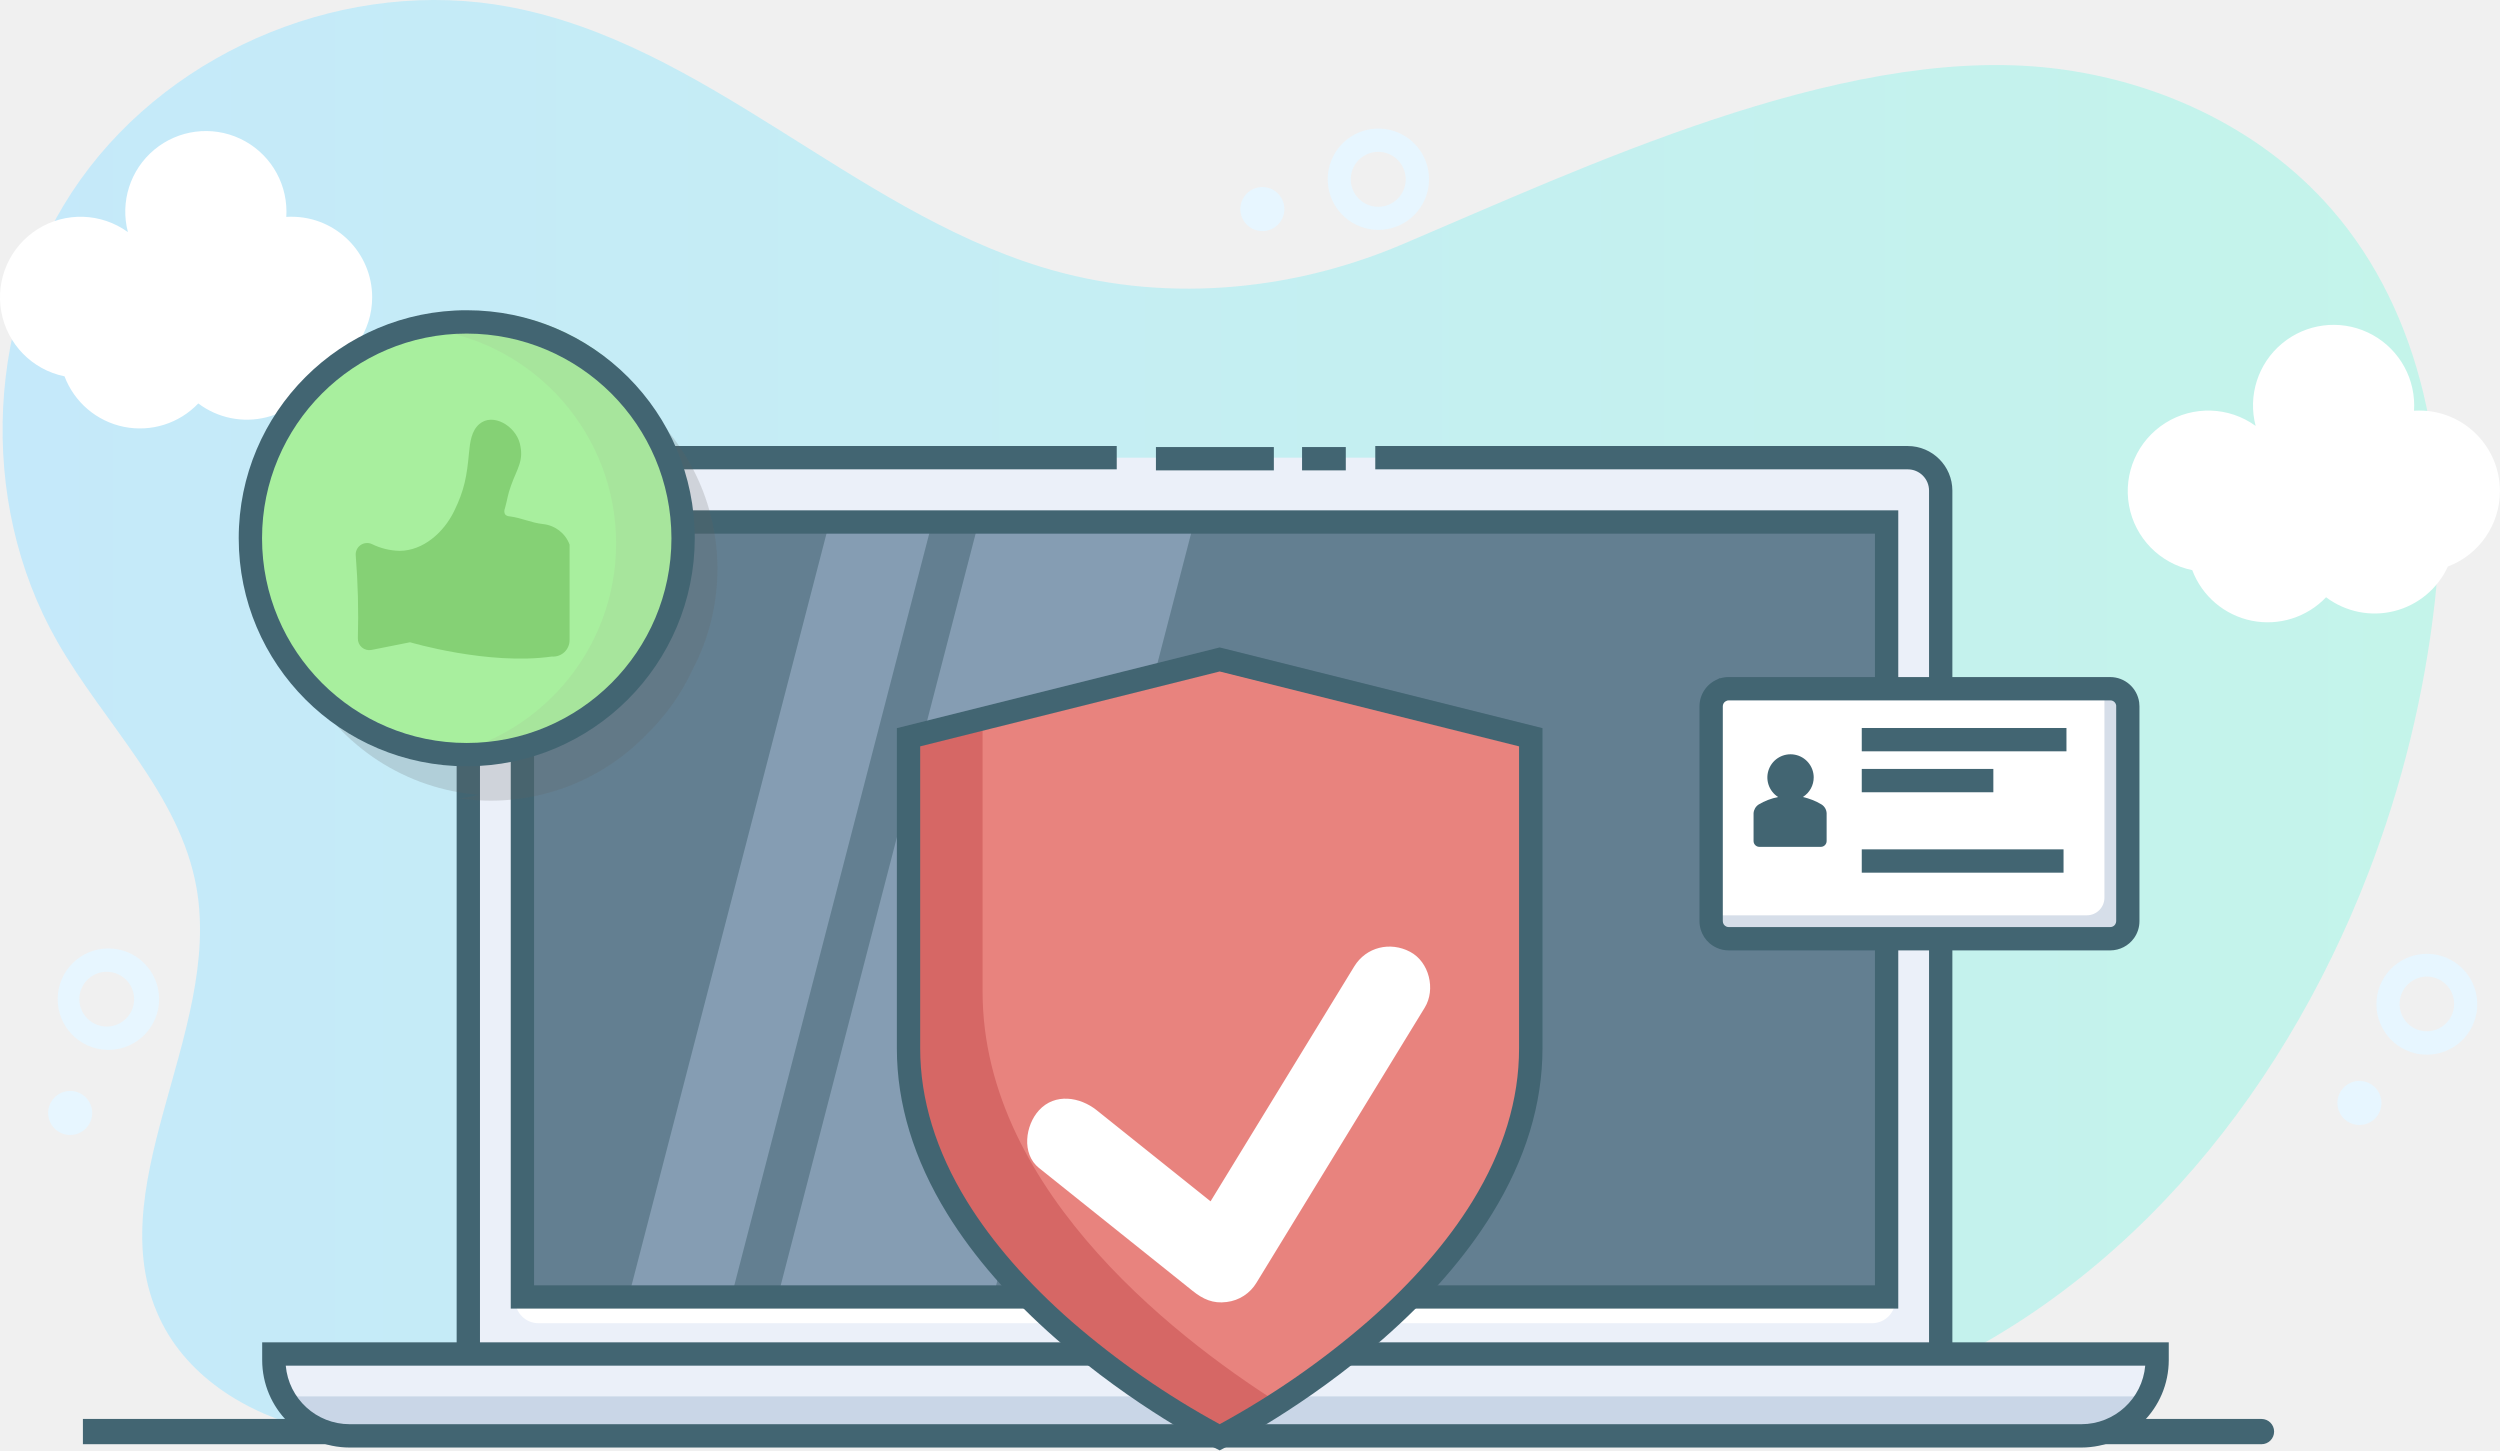
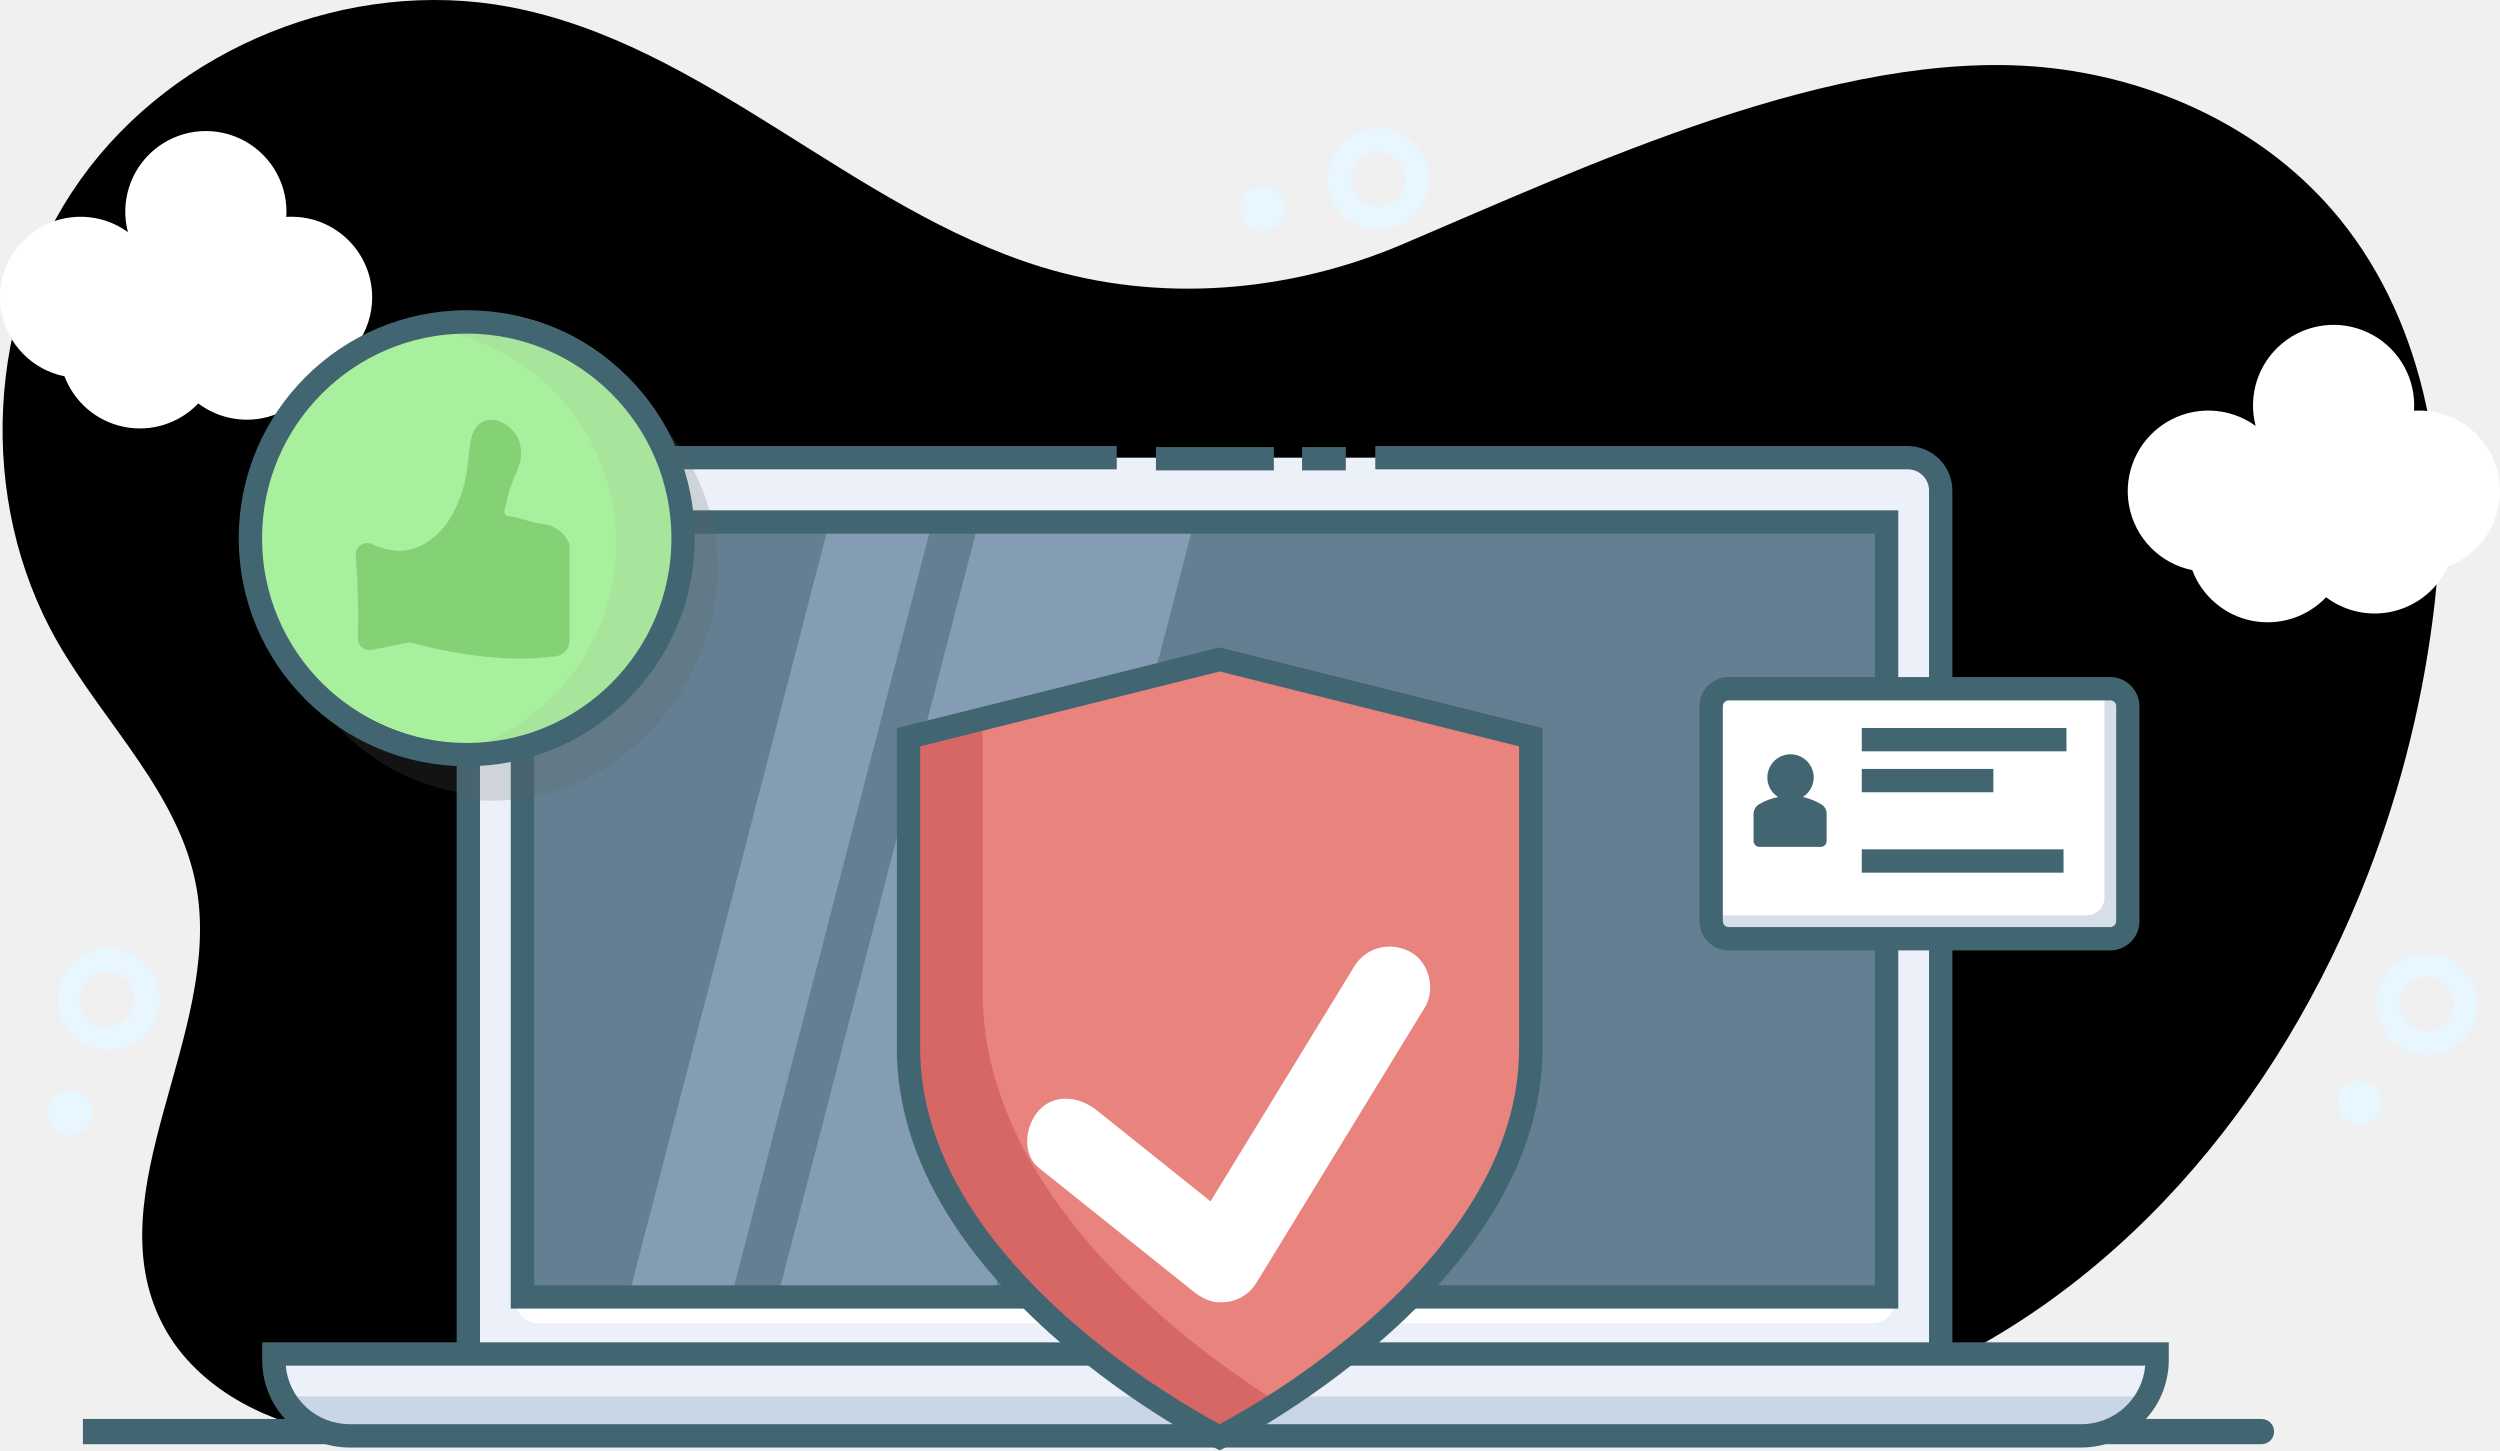
<svg xmlns="http://www.w3.org/2000/svg" viewBox="0 0 1286.04 746.09">
  <defs>
    <style>.cls-1{fill:url(#linear-gradient);}.cls-2{fill:#e7f6ff;}.cls-3{fill:none;}.cls-4{fill:#426572;}.cls-5{fill:#fff;}.cls-6{fill:#ebf0f9;}.cls-7{fill:#637f91;}.cls-10,.cls-8{opacity:0.5;}.cls-10,.cls-9{fill:#a7bcd5;}.cls-11{fill:#d6dee9;}.cls-12{fill:#e8837e;}.cls-13{fill:#d66765;}.cls-14{fill:#606060;opacity:0.2;}.cls-15{fill:#a8ef9e;}.cls-16{fill:#a7e59c;}.cls-17{fill:#85d175;}</style>
    <linearGradient id="linear-gradient" x1="1.32" y1="371.19" x2="1254.6" y2="371.19" gradientUnits="userSpaceOnUse">
-       <stop offset="0" stop-color="#c5e9fa" />
-       <stop offset="1" stop-color="#c4f4ea" />
+       <stop offset="0" stopColor="#c5e9fa" />
+       <stop offset="1" stopColor="#c4f4ea" />
    </linearGradient>
  </defs>
  <g id="Layer_2" data-name="Layer 2">
    <g id="Layer_1-2" data-name="Layer 1">
      <path class="cls-1" d="M1218.18,449.46c-45.45,117.68-130.9,220.78-249.59,266.09a431.14,431.14,0,0,1-47.21,14.95C836.7,752.09,744.06,744.58,666,705.24c-33.13-16.71-63.34-38.79-96.59-55.26S498.19,622.73,462,630.86c-31.16,7-57.45,27.06-83.92,44.93-62.4,42.13-137.43,75.47-211.32,61-34-6.65-67.48-25.07-83.27-55.86-34.9-68.07,30.92-149,17.59-224.28-8.53-48.18-47.49-84.26-71.71-126.78C-12.08,257.14-7.18,160.53,41.42,92.38S179.74-11.92,262,3.54C362.31,22.4,438.15,107.29,535.69,137.33c61,18.77,127.23,13.17,185.49-11.55,94.13-39.95,223.45-101.22,329.38-91.24,56.33,5.31,111.58,30.31,148.76,73,47,53.89,61.09,130.4,53.25,201.46A563.35,563.35,0,0,1,1218.18,449.46Z" />
      <path class="cls-2" d="M1248.42,542.54a26.3,26.3,0,0,1-6.2-.75,25.94,25.94,0,1,1,6.2.75Zm0-40.18a14.09,14.09,0,0,0-3.32,27.77h0a14.08,14.08,0,1,0,3.32-27.77Z" />
      <circle class="cls-2" cx="1213.76" cy="567.4" r="11.33" transform="translate(376.29 1613.25) rotate(-76.37)" />
      <path class="cls-2" d="M55.19,540.07a26.09,26.09,0,1,1,1.14,0Zm0-40.17H54.6a14.09,14.09,0,1,0,.61,0Z" />
      <circle class="cls-2" cx="36.08" cy="572.54" r="11.33" transform="translate(-24.62 2.08) rotate(-2.47)" />
      <path class="cls-2" d="M709.08,118.26A26.06,26.06,0,1,1,724,113.55,26.07,26.07,0,0,1,709.08,118.26ZM709,78.1a14.14,14.14,0,1,0,2.47.22A14.17,14.17,0,0,0,709,78.1Z" />
      <circle class="cls-2" cx="649.4" cy="107.59" r="11.33" transform="translate(55.91 392.32) rotate(-35.04)" />
      <rect class="cls-3" x="713.36" y="105.14" width="44.48" height="44.48" />
      <rect class="cls-3" x="713.36" y="105.14" width="44.48" height="44.48" />
      <path class="cls-4" d="M839.66,724.13" />
      <path class="cls-5" d="M1286,252.66a41.46,41.46,0,0,0-41.46-41.46c-.92,0-1.83,0-2.73.09.06-.9.09-1.81.09-2.73a41.46,41.46,0,1,0-81.56,10.54,41.46,41.46,0,1,0-32.61,74.19,41.46,41.46,0,0,0,68.84,13.94,41.46,41.46,0,0,0,62.66-15.8A41.47,41.47,0,0,0,1286,252.66Z" />
      <path class="cls-5" d="M191.45,153A41.46,41.46,0,0,0,150,111.5c-.92,0-1.83,0-2.73.09.06-.9.09-1.81.09-2.73A41.46,41.46,0,1,0,65.8,119.4a41.46,41.46,0,1,0-32.61,74.19A41.46,41.46,0,0,0,102,207.53a41.46,41.46,0,0,0,62.66-15.8A41.47,41.47,0,0,0,191.45,153Z" />
      <path class="cls-4" d="M954.18,742.93H357.68v-13h596.5a6.5,6.5,0,1,1,0,13Z" />
      <path class="cls-4" d="M331,742.93H294.53a6.5,6.5,0,0,1,0-13H331a6.5,6.5,0,1,1,0,13Z" />
      <path class="cls-4" d="M270.86,742.93H259.24a6.5,6.5,0,0,1,0-13h11.62a6.5,6.5,0,0,1,0,13Z" />
      <path class="cls-4" d="M1163.34,742.93H980v-13h183.34a6.5,6.5,0,0,1,0,13Z" />
      <path class="cls-4" d="M226,742.93H42.65v-13H226a6.5,6.5,0,1,1,0,13Z" />
      <path class="cls-6" d="M254.27,235.44H985a13.36,13.36,0,0,1,13.36,13.36V712.31a0,0,0,0,1,0,0H240.91a0,0,0,0,1,0,0V248.8A13.36,13.36,0,0,1,254.27,235.44Z" />
      <rect class="cls-7" x="270.24" y="268.53" width="701.77" height="400.9" />
      <path class="cls-5" d="M265,668.68H975a0,0,0,0,1,0,0v0a12,12,0,0,1-12,12H277a12,12,0,0,1-12-12v0a0,0,0,0,1,0,0Z" />
      <g class="cls-8">
        <polygon class="cls-9" points="479.94 267.03 375.02 671.69 322.18 671.69 427.1 267.03 479.94 267.03" />
        <polygon class="cls-9" points="614.63 267.03 509.7 671.69 398.9 671.69 503.82 267.03 614.63 267.03" />
      </g>
      <path class="cls-4" d="M1004.33,718.31H234.91V280.9a51.52,51.52,0,0,1,51.46-51.46h288.1v12H286.37a39.51,39.51,0,0,0-39.46,39.46V706.31H992.33V252.37a10.94,10.94,0,0,0-10.93-10.93H707.46v-12H981.4a23,23,0,0,1,22.93,22.93Z" />
      <path class="cls-6" d="M145.38,698h968.78a0,0,0,0,1,0,0v3.12a39,39,0,0,1-39,39H184.38a39,39,0,0,1-39-39V698A0,0,0,0,1,145.38,698Z" />
      <path class="cls-10" d="M1109.21,718.33a29.34,29.34,0,0,1-27.39,18.8H171.71a29.34,29.34,0,0,1-27.39-18.8Z" />
      <path class="cls-4" d="M1070.65,744.64H179.87a45.05,45.05,0,0,1-45-45v-9.12h980.78v9.12A45.05,45.05,0,0,1,1070.65,744.64ZM147,702.51a33,33,0,0,0,32.88,30.12h890.78a33,33,0,0,0,32.88-30.12Z" />
      <path class="cls-4" d="M976.5,673.18H262.74V262.53H976.5Zm-701.77-12H964.5V274.53H274.74Z" />
      <path class="cls-5" d="M1096.11,364.81V475.38a9.06,9.06,0,0,1-9,9H890.77a8.88,8.88,0,0,1-3.66-.78,9,9,0,0,1-5.37-8.24V364.81a9,9,0,0,1,5.78-8.42h0a8.84,8.84,0,0,1,3.22-.6h196.31a9.06,9.06,0,0,1,8.94,7.77A8.59,8.59,0,0,1,1096.11,364.81Z" />
      <path class="cls-11" d="M1094.61,361.8V472.37a9.06,9.06,0,0,1-9,9H889.27a8.88,8.88,0,0,1-3.66-.78,9,9,0,0,1-5.37-8.24v-1.5h193.31a9.06,9.06,0,0,0,9-9V352.78h3a9.06,9.06,0,0,1,8.94,7.77A8.59,8.59,0,0,1,1094.61,361.8Z" />
      <path class="cls-4" d="M1085.58,488.9H889.27a14.82,14.82,0,0,1-6.12-1.31,15,15,0,0,1-8.91-13.72V363.31a15.12,15.12,0,0,1,9.3-13.88l1-.54h.48a14.82,14.82,0,0,1,4.21-.6h196.31a15.09,15.09,0,0,1,14.88,12.93,14.52,14.52,0,0,1,.15,2.09V473.88a14.91,14.91,0,0,1-2.79,8.71A15.06,15.06,0,0,1,1085.58,488.9Zm-198.11-128a3,3,0,0,0-1.23,2.42V473.88a3,3,0,0,0,1.81,2.76,2.93,2.93,0,0,0,1.22.26h196.31a3,3,0,0,0,2.46-1.29,3,3,0,0,0,.56-1.74V363.31a2.6,2.6,0,0,0,0-.38,3.05,3.05,0,0,0-3-2.65H889.27a2.88,2.88,0,0,0-.83.12Z" />
      <path class="cls-4" d="M937,413.81A32.07,32.07,0,0,0,927.4,410,11.88,11.88,0,0,0,933,399.82,11.92,11.92,0,1,0,914.69,410a31.85,31.85,0,0,0-10,3.84,5.82,5.82,0,0,0-2.63,4.51v14.29a3,3,0,0,0,3,3h31.59a3,3,0,0,0,3-3V418.33A5.62,5.62,0,0,0,937,413.81Z" />
      <rect class="cls-4" x="957.72" y="374.49" width="105.3" height="12" />
      <rect class="cls-4" x="957.72" y="395.55" width="67.69" height="12" />
      <rect class="cls-4" x="957.72" y="436.92" width="103.8" height="12" />
      <path class="cls-12" d="M630.62,739.39s160.06-80,160.06-200.07V379.25l-160.06-40-160.06,40V539.31C470.56,659.36,630.62,739.39,630.62,739.39Z" />
      <path class="cls-13" d="M662.35,724.65a362.33,362.33,0,0,1-31.83,18.74s-160.06-80-160.06-200.08V383.25l35-8.75V510.19C505.46,614.79,611.2,693,662.35,724.65Z" />
      <path class="cls-4" d="M627.42,746.09l-2.68-1.34c-1.66-.83-41.17-20.75-81.3-55.87-23.69-20.73-42.59-42.43-56.18-64.52-17.19-27.93-25.9-56.54-25.9-85V374.57l166.06-41.52,1.46.36,164.6,41.15V539.31c0,28.51-8.71,57.12-25.9,85-13.59,22.09-32.49,43.79-56.18,64.52-40.13,35.12-79.64,55-81.3,55.87ZM473.36,383.94V539.31c0,26.25,8.11,52.75,24.12,78.76,13,21.06,31.08,41.85,53.86,61.78a429.65,429.65,0,0,0,76.08,52.77,430.41,430.41,0,0,0,76.28-52.94C726.43,659.76,744.51,639,757.43,618c16-26,24-52.43,24-78.64V383.94L627.42,345.42Z" />
      <path class="cls-5" d="M534.44,600.8l69.16,55.33,9.82,7.86c5.42,4.34,10.56,6.73,17.64,5.78a20.72,20.72,0,0,0,15.34-10L722.1,536l10.8-17.65c5.74-9.38,2.36-23.51-7.53-28.73-10.23-5.41-22.61-2.48-28.73,7.53l-75.7,123.76-10.8,17.65,33-4.25L574,579l-9.82-7.86c-8.56-6.85-21.45-9-29.7,0-7,7.62-9.16,22.37,0,29.7Z" />
      <path class="cls-14" d="M356,345a111.31,111.31,0,1,0-199.1-99.42,111.33,111.33,0,0,0,89.46,163.31q-4.82,1.14-9.79,1.85a111.31,111.31,0,0,0,95.87-32.76A111.57,111.57,0,0,0,356,345Z" />
      <circle class="cls-15" cx="242.76" cy="271.6" r="111.3" />
      <path class="cls-16" d="M348.75,279.55A111.31,111.31,0,0,1,221.56,389.7a111.3,111.3,0,0,0,0-220.31,111.31,111.31,0,0,1,127.2,110.16Z" />
      <path class="cls-4" d="M240.11,394.19A117.3,117.3,0,1,1,357.4,276.9,117.43,117.43,0,0,1,240.11,394.19Zm0-222.59A105.3,105.3,0,1,0,345.4,276.9,105.41,105.41,0,0,0,240.11,171.6Z" />
      <rect class="cls-4" x="669.8" y="229.97" width="22.5" height="12" />
      <rect class="cls-4" x="594.63" y="229.97" width="60.66" height="12" />
      <path class="cls-17" d="M283.86,337.74c-32.66,4.63-72.92-7.35-72.92-7.35l-19.85,3.95a5.89,5.89,0,0,1-7-6A395.17,395.17,0,0,0,183,285.78a5.87,5.87,0,0,1,8.24-5.93,34.17,34.17,0,0,0,14.36,3.52c12.05-.1,22.57-9.34,27.95-20.31s6.6-18.08,7.73-30.28c.49-5.33,1.27-11.24,5.32-14.66,7-5.93,18.52,1,20.79,9.95S266,241,262.91,249.7c-2,5.68-1.56,6-3.18,11.85a3.6,3.6,0,0,0,.06,3,3.17,3.17,0,0,0,2.3,1.06c6.54.84,10.83,3.28,17.38,4A16.31,16.31,0,0,1,293,280.14v49.09a8.46,8.46,0,0,1-9.1,8.51Z" />
    </g>
  </g>
</svg>
